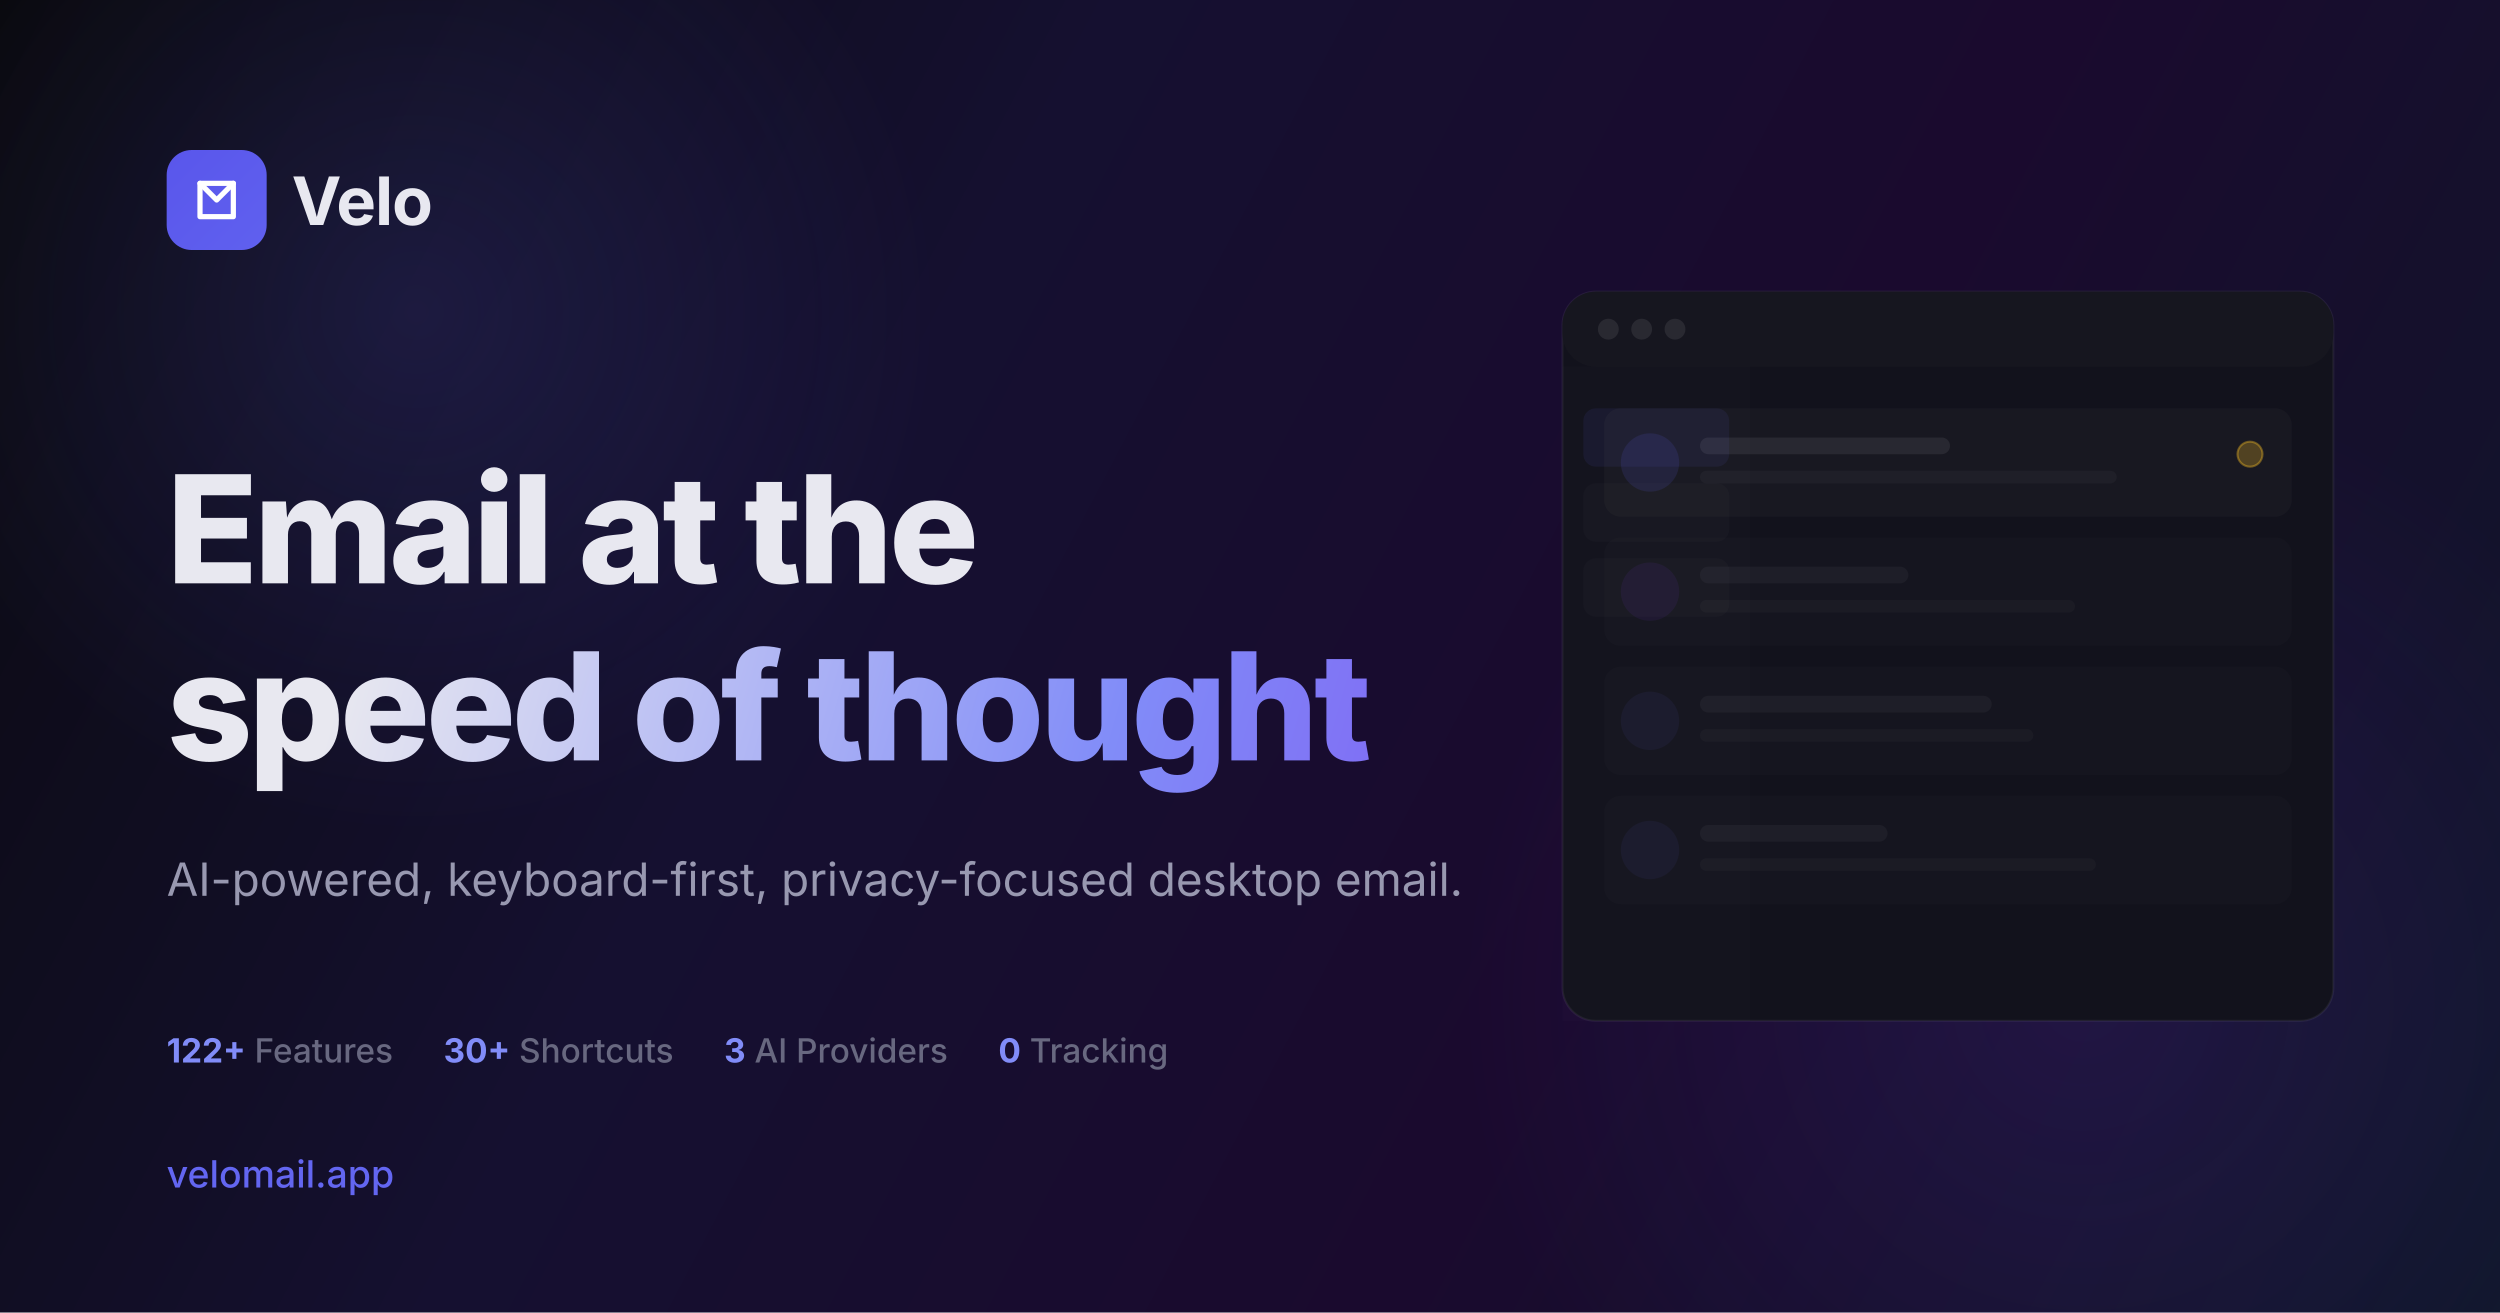
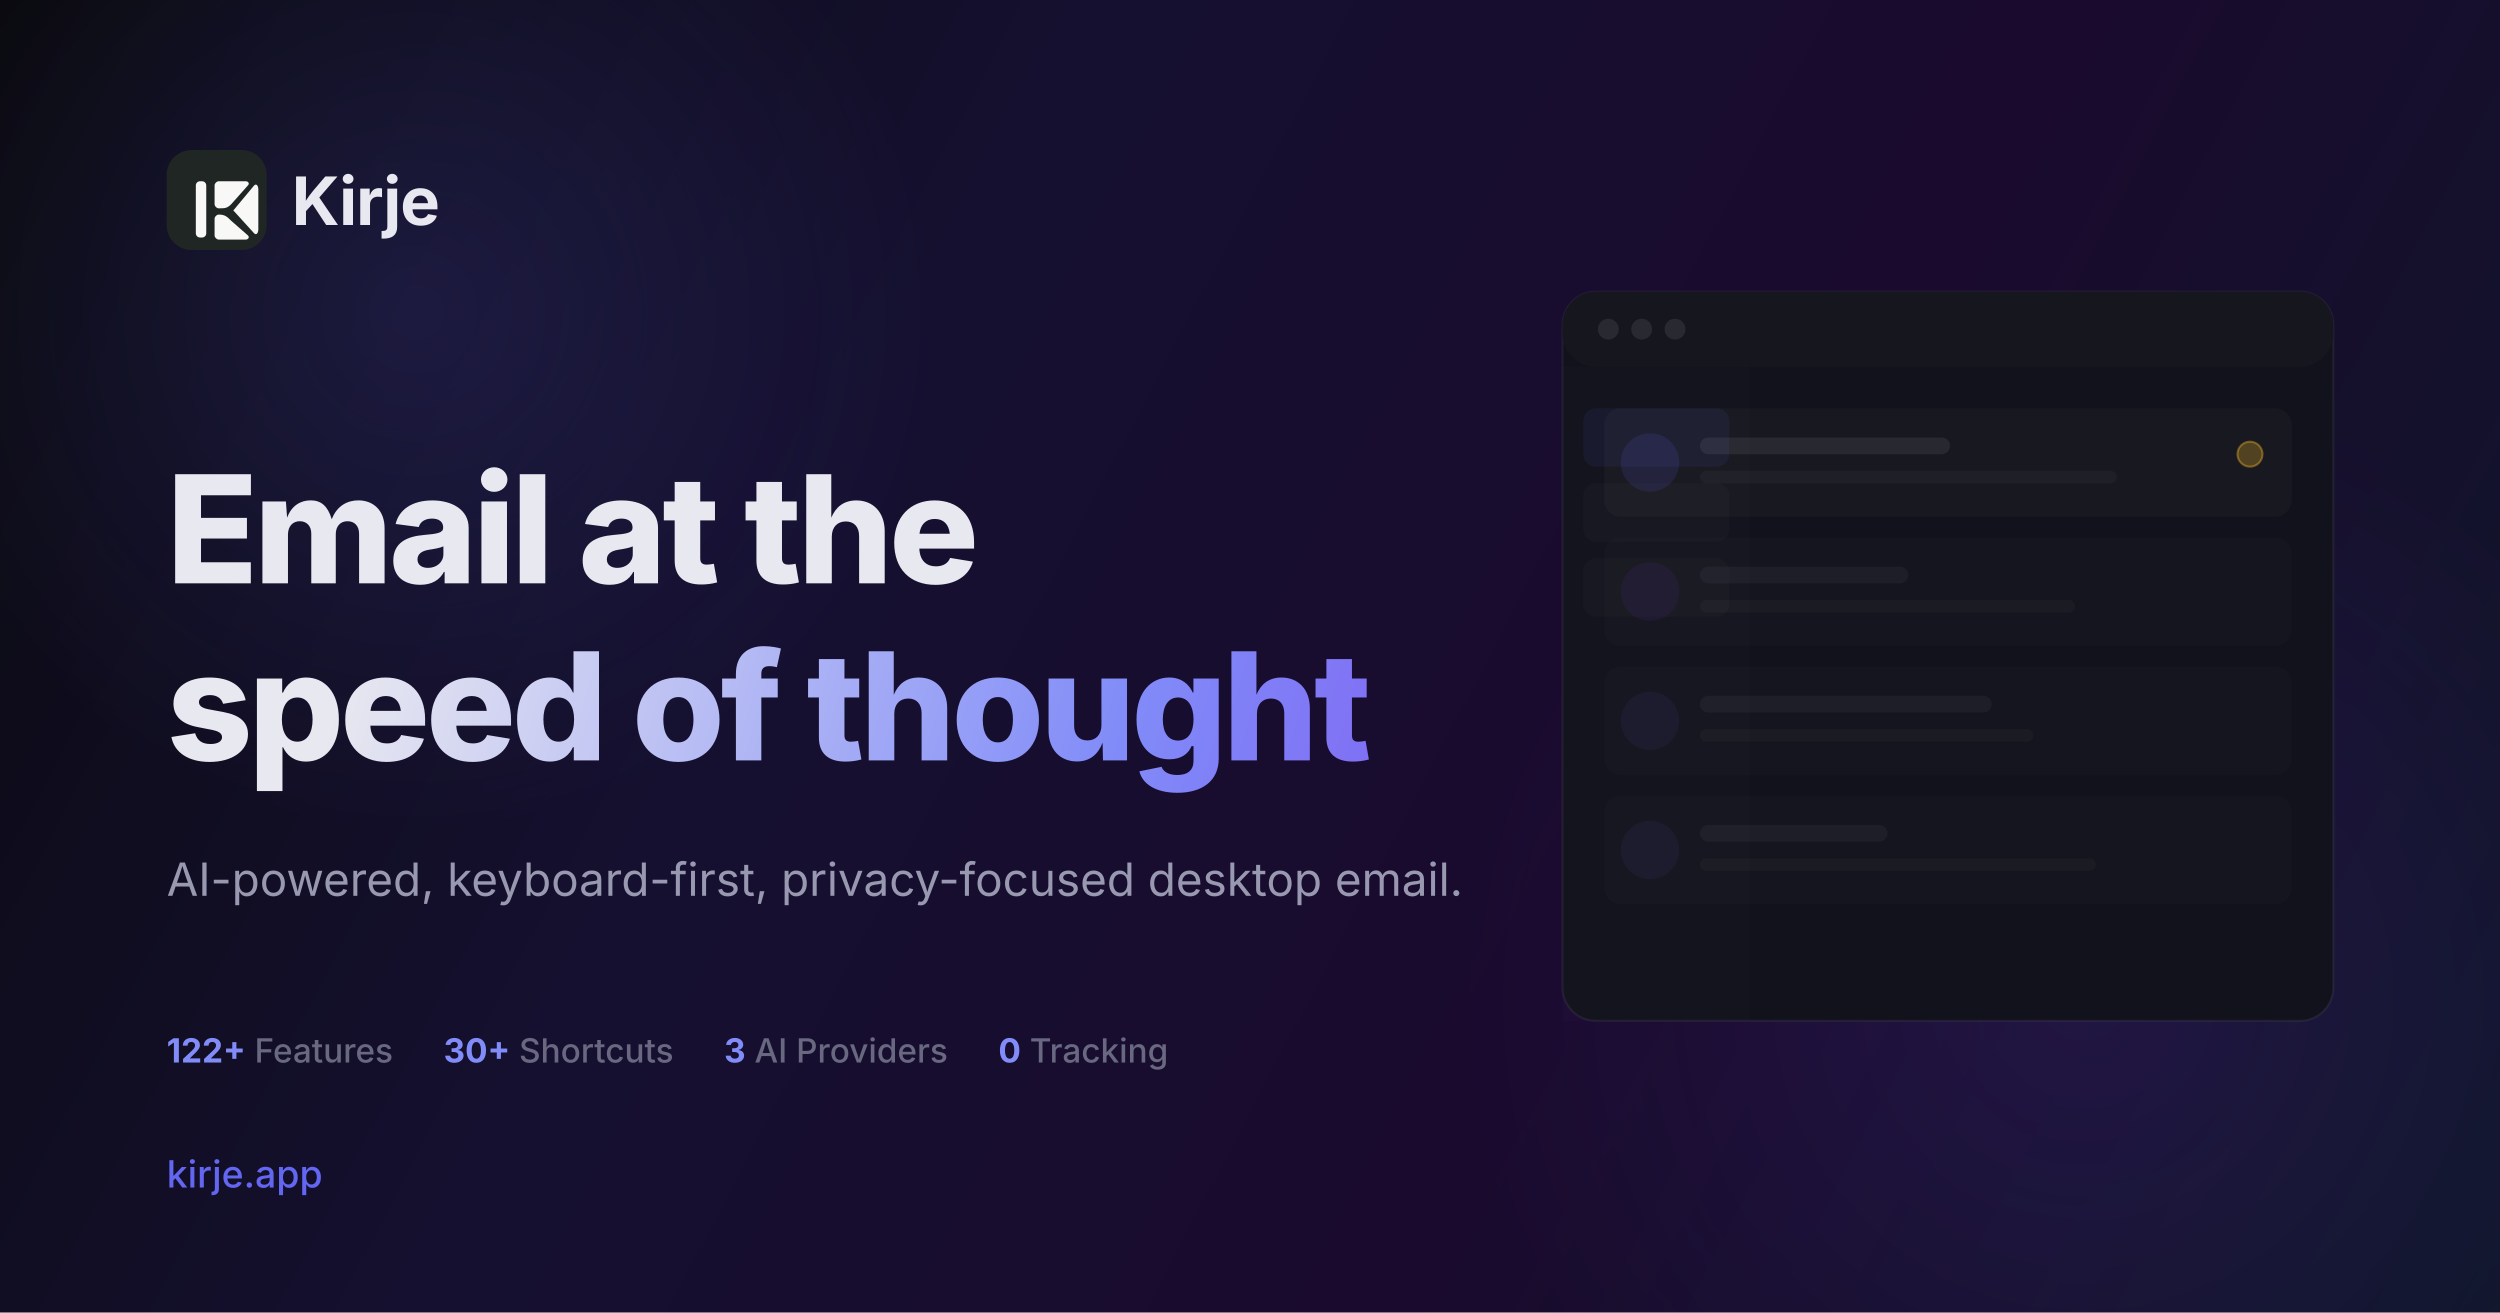
<svg xmlns="http://www.w3.org/2000/svg" width="1200" height="630" viewBox="0 0 1200 630" fill="none">
  <defs>
    <linearGradient id="bg" x1="0" y1="0" x2="1200" y2="630" gradientUnits="userSpaceOnUse">
      <stop offset="0%" stop-color="#0A0A0F" />
      <stop offset="35%" stop-color="#151030" />
      <stop offset="65%" stop-color="#1a0a2e" />
      <stop offset="100%" stop-color="#0f172a" />
    </linearGradient>
    <linearGradient id="accent" x1="0" y1="0" x2="300" y2="300" gradientUnits="userSpaceOnUse">
      <stop offset="0%" stop-color="#4F46E5" />
      <stop offset="50%" stop-color="#6366F1" />
      <stop offset="100%" stop-color="#7C3AED" />
    </linearGradient>
    <linearGradient id="textGrad" x1="200" y1="200" x2="900" y2="400" gradientUnits="userSpaceOnUse">
      <stop offset="0%" stop-color="#E8E8F0" />
      <stop offset="50%" stop-color="#818CF8" />
      <stop offset="100%" stop-color="#7C3AED" />
    </linearGradient>
    <radialGradient id="blob1" cx="200" cy="150" r="250" gradientUnits="userSpaceOnUse">
      <stop offset="0%" stop-color="#6366F1" stop-opacity="0.15" />
      <stop offset="100%" stop-color="#6366F1" stop-opacity="0" />
    </radialGradient>
    <radialGradient id="blob2" cx="1000" cy="480" r="300" gradientUnits="userSpaceOnUse">
      <stop offset="0%" stop-color="#7C3AED" stop-opacity="0.12" />
      <stop offset="100%" stop-color="#7C3AED" stop-opacity="0" />
    </radialGradient>
  </defs>
  <rect width="1200" height="630" fill="url(#bg)" />
  <circle cx="200" cy="150" r="250" fill="url(#blob1)" />
  <circle cx="1000" cy="480" r="300" fill="url(#blob2)" />
-   <rect x="80" y="72" width="48" height="48" rx="12" fill="url(#accent)" />
-   <path d="M96 88L104 96L112 88" stroke="white" stroke-width="2.5" stroke-linecap="round" stroke-linejoin="round" />
-   <path d="M96 88H112V104H96V88Z" stroke="white" stroke-width="2.5" stroke-linecap="round" stroke-linejoin="round" />
-   <text x="140" y="108" font-family="Inter, -apple-system, sans-serif" font-size="32" font-weight="700" fill="#E8E8F0" letter-spacing="-0.5">Velo</text>
+   <rect x="80" y="72" width="48" height="48" rx="12" fill="#202624" />
+   <rect x="94" y="87" width="5" height="27" rx="2" fill="#F8F9F6" />
+   <path d="M103 89C103 88 104 87 105 87H118C119 87 120 88 119 89L111 98C109 100 108 100 105 100H105C104 100 103 99 103 98V89Z" fill="#F8F9F6" />
+   <path d="M112 101L122 89C123 88 124 89 124 91V110C124 112 123 113 122 112L112 101Z" fill="#F8F9F6" />
+   <path d="M103 105C103 104 104 103 105 103H105C108 103 109 104 111 106L119 113C120 114 119 115 118 115H105C104 115 103 114 103 113V105Z" fill="#F8F9F6" />
+   <text x="140" y="108" font-family="Inter, -apple-system, sans-serif" font-size="32" font-weight="700" fill="#E8E8F0" letter-spacing="-0.5">Kirje</text>
  <text x="80" y="280" font-family="Inter, -apple-system, sans-serif" font-size="72" font-weight="800" fill="#E8E8F0" letter-spacing="-2">Email at the</text>
  <text x="80" y="365" font-family="Inter, -apple-system, sans-serif" font-size="72" font-weight="800" fill="url(#textGrad)" letter-spacing="-2">speed of thought</text>
  <text x="80" y="430" font-family="Inter, -apple-system, sans-serif" font-size="22" font-weight="400" fill="#9898B0">AI-powered, keyboard-first, privacy-focused desktop email.</text>
  <text x="80" y="510" font-family="Inter, -apple-system, sans-serif" font-size="16" font-weight="500" fill="#686880">
    <tspan fill="#818CF8" font-weight="700">122+</tspan> Features
    <tspan dx="20" fill="#818CF8" font-weight="700">30+</tspan> Shortcuts
    <tspan dx="20" fill="#818CF8" font-weight="700">3</tspan> AI Providers
    <tspan dx="20" fill="#818CF8" font-weight="700">0</tspan> Tracking
  </text>
-   <text x="80" y="570" font-family="Inter, -apple-system, sans-serif" font-size="18" font-weight="500" fill="#6366F1">velomail.app</text>
+   <text x="80" y="570" font-family="Inter, -apple-system, sans-serif" font-size="18" font-weight="500" fill="#6366F1">kirje.app</text>
  <rect x="750" y="140" width="370" height="350" rx="16" fill="#12121C" stroke="#ffffff0f" stroke-width="1" />
  <rect x="750" y="140" width="370" height="36" rx="16" fill="#16161F" />
  <circle cx="772" cy="158" r="5" fill="#ffffff15" />
  <circle cx="788" cy="158" r="5" fill="#ffffff15" />
  <circle cx="804" cy="158" r="5" fill="#ffffff15" />
  <rect x="770" y="196" width="330" height="52" rx="8" fill="#ffffff06" />
  <circle cx="792" cy="222" r="14" fill="#6366F120" />
  <rect x="816" y="210" width="120" height="8" rx="4" fill="#ffffff12" />
  <rect x="816" y="226" width="200" height="6" rx="3" fill="#ffffff08" />
  <circle cx="1080" cy="218" r="6" fill="#FBBF2440" stroke="#FBBF2460" stroke-width="1" />
  <rect x="770" y="258" width="330" height="52" rx="8" fill="#ffffff03" />
  <circle cx="792" cy="284" r="14" fill="#7C3AED15" />
  <rect x="816" y="272" width="100" height="8" rx="4" fill="#ffffff0a" />
  <rect x="816" y="288" width="180" height="6" rx="3" fill="#ffffff06" />
  <rect x="770" y="320" width="330" height="52" rx="8" fill="#ffffff03" />
  <circle cx="792" cy="346" r="14" fill="#6366F110" />
  <rect x="816" y="334" width="140" height="8" rx="4" fill="#ffffff0a" />
  <rect x="816" y="350" width="160" height="6" rx="3" fill="#ffffff06" />
  <rect x="770" y="382" width="330" height="52" rx="8" fill="#ffffff03" />
  <circle cx="792" cy="408" r="14" fill="#6366F110" />
  <rect x="816" y="396" width="90" height="8" rx="4" fill="#ffffff0a" />
  <rect x="816" y="412" width="190" height="6" rx="3" fill="#ffffff06" />
  <rect x="750" y="176" width="90" height="314" fill="#ffffff02" stroke-width="0" />
  <rect x="760" y="196" width="70" height="28" rx="6" fill="#6366F115" />
  <rect x="760" y="232" width="70" height="28" rx="6" fill="#ffffff04" />
  <rect x="760" y="268" width="70" height="28" rx="6" fill="#ffffff04" />
</svg>
